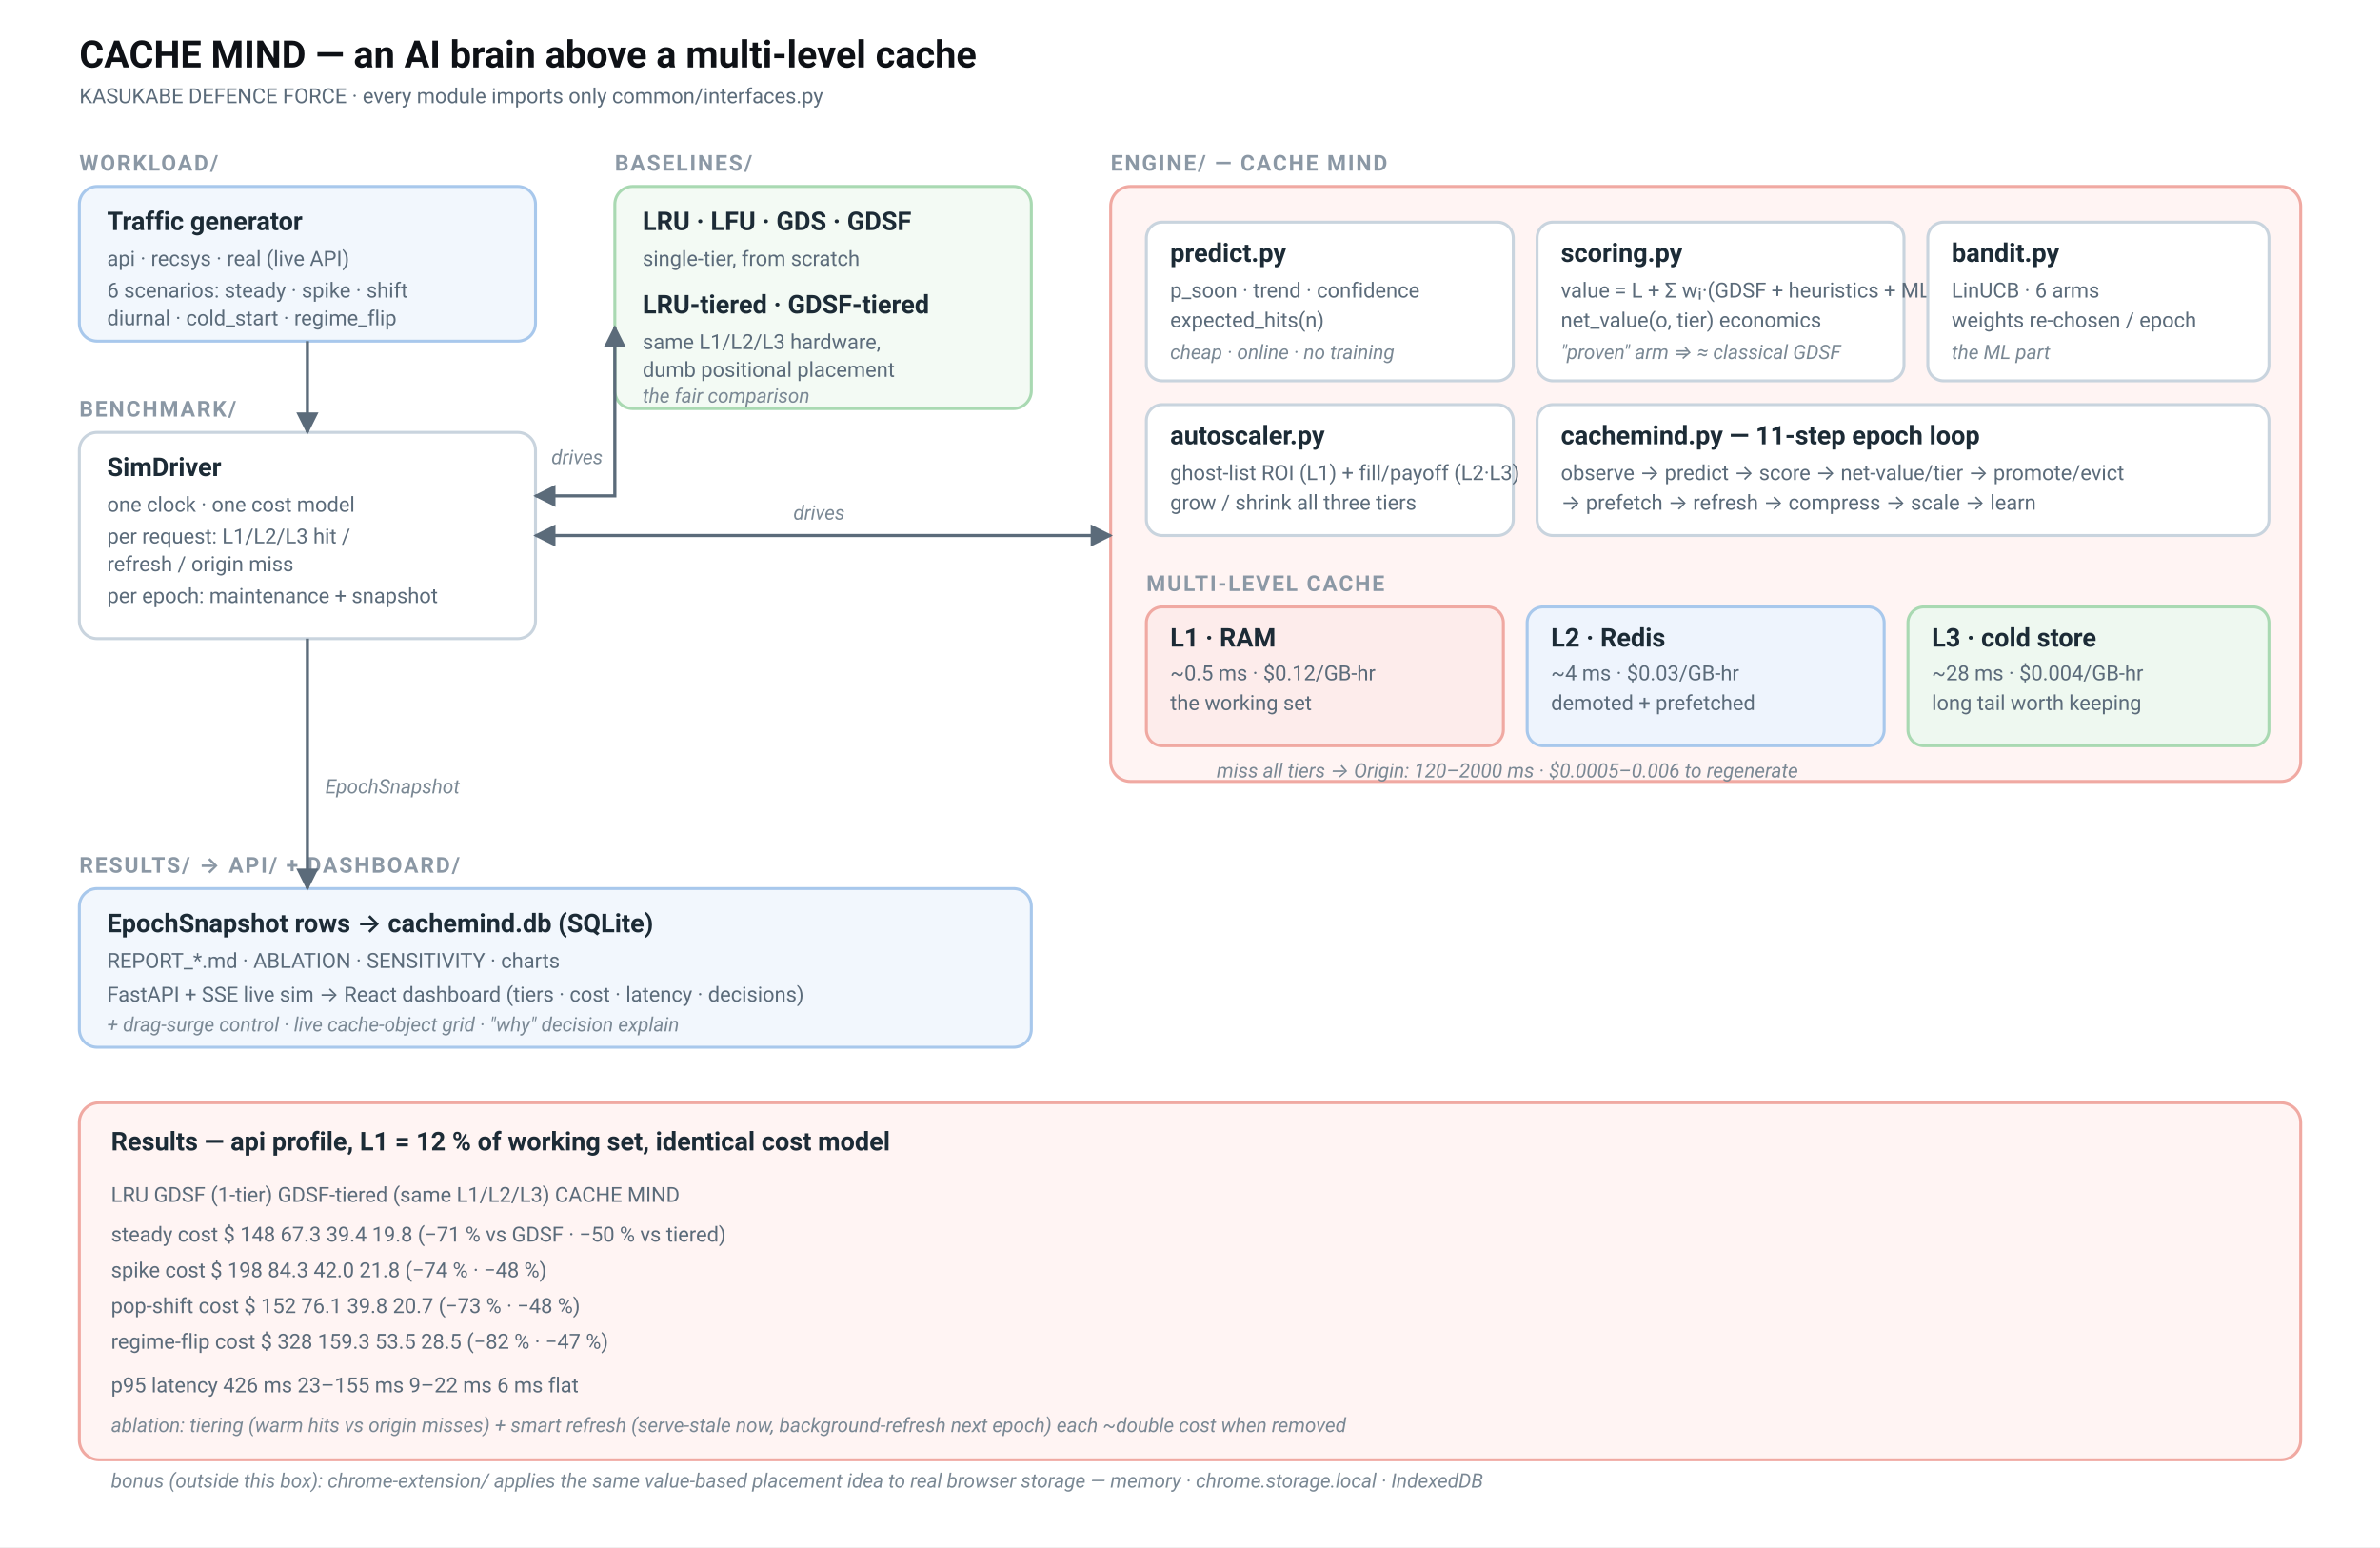
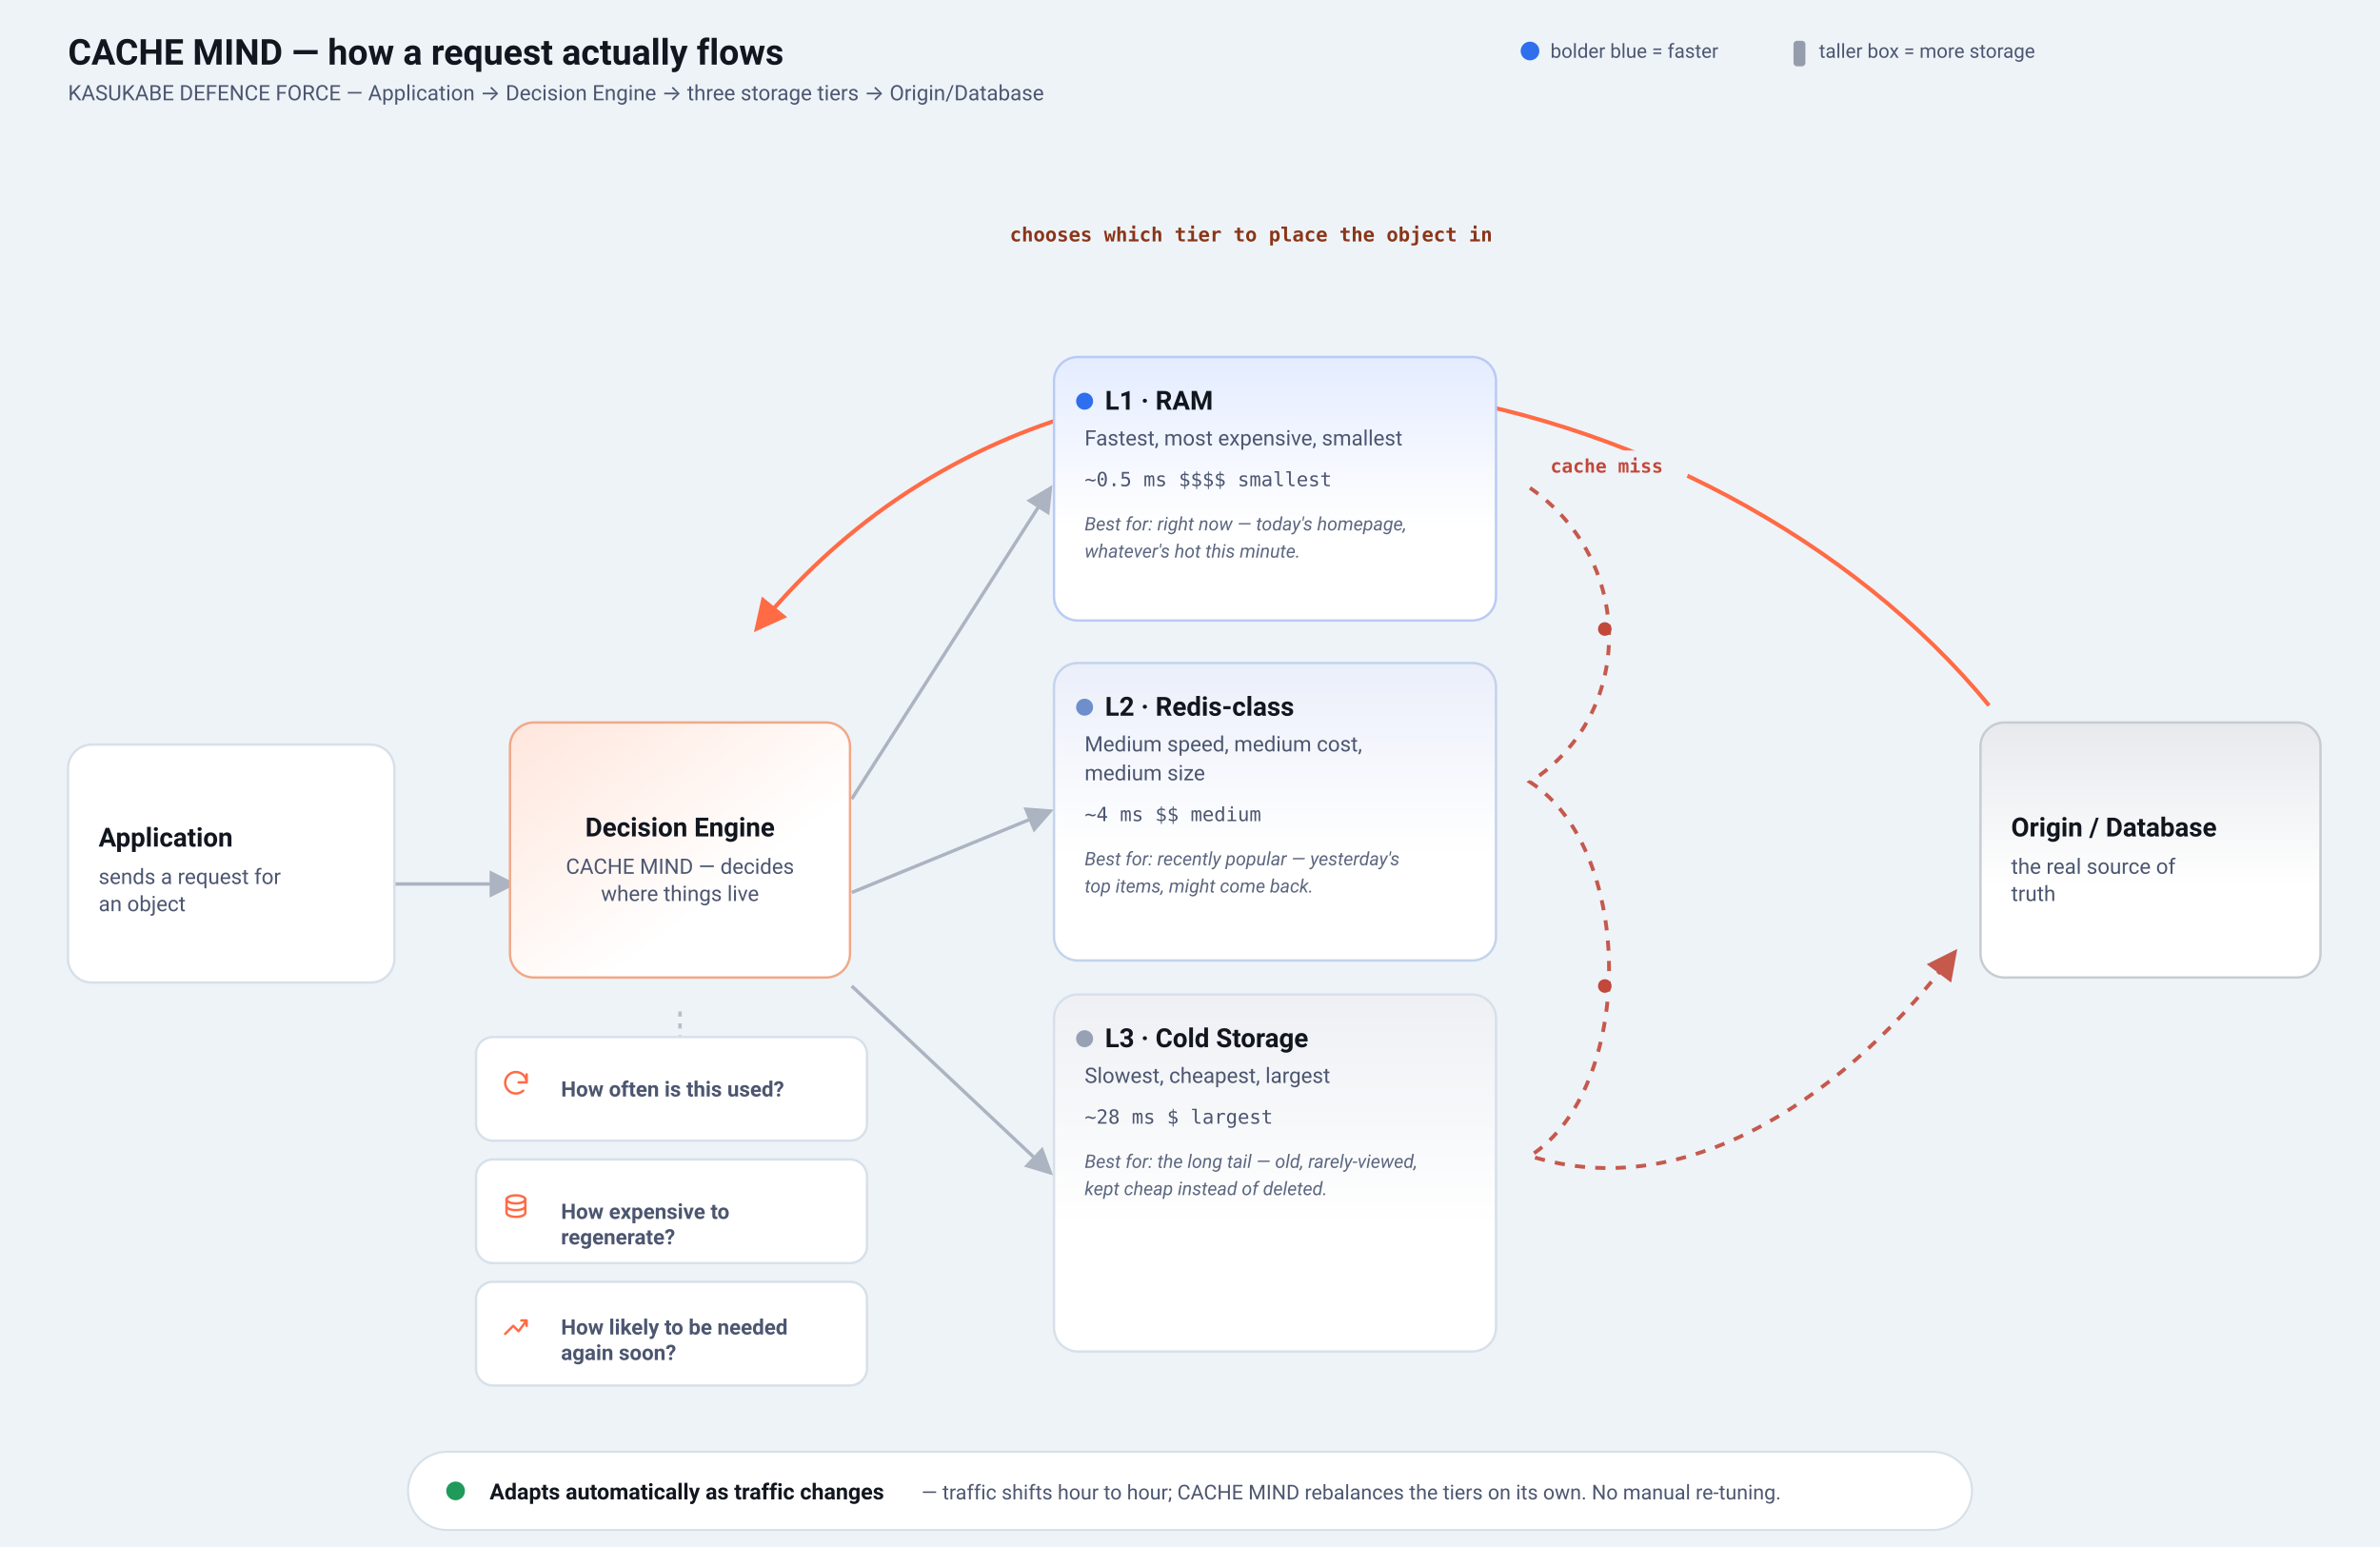
- <svg xmlns="http://www.w3.org/2000/svg" viewBox="0 0 1200 780" font-family="ui-sans-serif,-apple-system,Segoe UI,Roboto,sans-serif">
+ <svg xmlns="http://www.w3.org/2000/svg" viewBox="0 0 1400 910" font-family="'IBM Plex Sans',ui-sans-serif,-apple-system,Segoe UI,Roboto,sans-serif">
  <defs>
-     <marker id="a" viewBox="0 0 10 10" refX="9" refY="5" markerWidth="7" markerHeight="7" orient="auto-start-reverse">
-       <path d="M0 0 L10 5 L0 10 z" fill="#5b6b7a" />
+     <marker id="arrow" markerWidth="9" markerHeight="9" refX="7" refY="4" orient="auto">
+       <path d="M0,0 L8,4 L0,8 Z" fill="#8891a3" />
    </marker>
+     <marker id="arrowMiss" markerWidth="9" markerHeight="9" refX="7" refY="4" orient="auto">
+       <path d="M0,0 L8,4 L0,8 Z" fill="#c1483a" />
+     </marker>
+     <marker id="arrowReturn" markerWidth="9" markerHeight="9" refX="7" refY="4" orient="auto">
+       <path d="M0,0 L8,4 L0,8 Z" fill="#ff6b45" />
+     </marker>
+     <linearGradient id="l1fill" x1="0" y1="0" x2="0" y2="1">
+       <stop offset="0%" stop-color="#e4ecff" />
+       <stop offset="65%" stop-color="#ffffff" />
+     </linearGradient>
+     <linearGradient id="l2fill" x1="0" y1="0" x2="0" y2="1">
+       <stop offset="0%" stop-color="#ebeffa" />
+       <stop offset="65%" stop-color="#ffffff" />
+     </linearGradient>
+     <linearGradient id="l3fill" x1="0" y1="0" x2="0" y2="1">
+       <stop offset="0%" stop-color="#eef0f4" />
+       <stop offset="65%" stop-color="#ffffff" />
+     </linearGradient>
+     <linearGradient id="enginefill" x1="0" y1="0" x2="1" y2="1">
+       <stop offset="0%" stop-color="#ffe6dc" />
+       <stop offset="65%" stop-color="#ffffff" />
+     </linearGradient>
+     <linearGradient id="originfill" x1="0" y1="0" x2="0" y2="1">
+       <stop offset="0%" stop-color="#e7e9ed" />
+       <stop offset="65%" stop-color="#ffffff" />
+     </linearGradient>
    <style>
-       .box{fill:#fff;stroke:#c9d4de;stroke-width:1.5}
-       .lbl{font-size:13px;fill:#1c2b36;font-weight:600}
-       .sub{font-size:10.5px;fill:#5b6b7a}
-       .grp{font-size:11px;fill:#8b98a5;font-weight:700;letter-spacing:.08em}
-       .flow{stroke:#5b6b7a;stroke-width:1.6;fill:none;marker-end:url(#a)}
-       .note{font-size:10px;fill:#7a8894;font-style:italic}
-       .eng{fill:#fff4f3;stroke:#f0a9a2}
-       .base{fill:#f3faf4;stroke:#a9d9b2}
-       .data{fill:#f2f7fd;stroke:#a8c8ec}
-       .l1{fill:#fdeceb;stroke:#f0a9a2}.l2{fill:#eef4fd;stroke:#a8c8ec}.l3{fill:#eef8f0;stroke:#a9d9b2}
+       .box{fill:#ffffff;stroke:#d7e0ea;stroke-width:1.4}
+       .title{font-size:15.5px;font-weight:700;fill:#12161f}
+       .sub{font-size:12.5px;fill:#4c5670}
+       .mono{font-family:'IBM Plex Mono',ui-monospace,monospace;font-size:11.5px;fill:#4c5670}
+       .detail{font-size:11px;font-style:italic;fill:#5c6680}
+       .grp{font-size:11px;fill:#8b96a5;font-weight:700;letter-spacing:.06em}
    </style>
  </defs>
-   <rect width="1200" height="780" fill="#ffffff" />
-   <text x="40" y="34" font-size="19" font-weight="700" fill="#0e1116">CACHE MIND — an AI brain above a multi-level cache</text>
-   <text x="40" y="52" class="sub">KASUKABE DEFENCE FORCE · every module imports only common/interfaces.py</text>
-   <text x="40" y="86" class="grp">WORKLOAD/</text>
-   <rect rx="9" class="box data" x="40" y="94" width="230" height="78" />
-   <text x="54" y="116" class="lbl">Traffic generator</text>
-   <text x="54" y="134" class="sub">api · recsys · real (live API)</text>
-   <text x="54" y="150" class="sub">6 scenarios: steady · spike · shift</text>
-   <text x="54" y="164" class="sub">diurnal · cold_start · regime_flip</text>
-   <text x="40" y="210" class="grp">BENCHMARK/</text>
-   <rect rx="9" class="box" x="40" y="218" width="230" height="104" />
-   <text x="54" y="240" class="lbl">SimDriver</text>
-   <text x="54" y="258" class="sub">one clock · one cost model</text>
-   <text x="54" y="274" class="sub">per request: L1/L2/L3 hit /</text>
-   <text x="54" y="288" class="sub">refresh / origin miss</text>
-   <text x="54" y="304" class="sub">per epoch: maintenance + snapshot</text>
-   <text x="310" y="86" class="grp">BASELINES/</text>
-   <rect rx="9" class="box base" x="310" y="94" width="210" height="112" />
-   <text x="324" y="116" class="lbl">LRU · LFU · GDS · GDSF</text>
-   <text x="324" y="134" class="sub">single-tier, from scratch</text>
-   <text x="324" y="158" class="lbl" font-size="12">LRU-tiered · GDSF-tiered</text>
-   <text x="324" y="176" class="sub">same L1/L2/L3 hardware,</text>
-   <text x="324" y="190" class="sub">dumb positional placement</text>
-   <text x="324" y="203" class="note">the fair comparison</text>
-   <text x="560" y="86" class="grp">ENGINE/ — CACHE MIND</text>
-   <rect rx="10" class="box eng" x="560" y="94" width="600" height="300" />
-   <rect rx="8" class="box" x="578" y="112" width="185" height="80" />
-   <text x="590" y="132" class="lbl">predict.py</text>
-   <text x="590" y="150" class="sub">p_soon · trend · confidence</text>
-   <text x="590" y="165" class="sub">expected_hits(n)</text>
-   <text x="590" y="181" class="note">cheap · online · no training</text>
-   <rect rx="8" class="box" x="775" y="112" width="185" height="80" />
-   <text x="787" y="132" class="lbl">scoring.py</text>
-   <text x="787" y="150" class="sub">value = L + Σ wᵢ·(GDSF + heuristics + ML)</text>
-   <text x="787" y="165" class="sub">net_value(o, tier) economics</text>
-   <text x="787" y="181" class="note">"proven" arm ⇒ ≈ classical GDSF</text>
-   <rect rx="8" class="box" x="972" y="112" width="172" height="80" />
-   <text x="984" y="132" class="lbl">bandit.py</text>
-   <text x="984" y="150" class="sub">LinUCB · 6 arms</text>
-   <text x="984" y="165" class="sub">weights re-chosen / epoch</text>
-   <text x="984" y="181" class="note">the ML part</text>
-   <rect rx="8" class="box" x="578" y="204" width="185" height="66" />
-   <text x="590" y="224" class="lbl">autoscaler.py</text>
-   <text x="590" y="242" class="sub">ghost-list ROI (L1) + fill/payoff (L2·L3)</text>
-   <text x="590" y="257" class="sub">grow / shrink all three tiers</text>
-   <rect rx="8" class="box" x="775" y="204" width="369" height="66" />
-   <text x="787" y="224" class="lbl">cachemind.py — 11-step epoch loop</text>
-   <text x="787" y="242" class="sub">observe → predict → score → net-value/tier → promote/evict</text>
-   <text x="787" y="257" class="sub">→ prefetch → refresh → compress → scale → learn</text>
-   <text x="578" y="298" class="grp">MULTI-LEVEL CACHE</text>
-   <rect rx="8" class="box l1" x="578" y="306" width="180" height="70" />
-   <text x="590" y="326" class="lbl">L1 · RAM</text>
-   <text x="590" y="343" class="sub">~0.5 ms · $0.12/GB-hr</text>
-   <text x="590" y="358" class="sub">the working set</text>
-   <rect rx="8" class="box l2" x="770" y="306" width="180" height="70" />
-   <text x="782" y="326" class="lbl">L2 · Redis</text>
-   <text x="782" y="343" class="sub">~4 ms · $0.03/GB-hr</text>
-   <text x="782" y="358" class="sub">demoted + prefetched</text>
-   <rect rx="8" class="box l3" x="962" y="306" width="182" height="70" />
-   <text x="974" y="326" class="lbl">L3 · cold store</text>
-   <text x="974" y="343" class="sub">~28 ms · $0.004/GB-hr</text>
-   <text x="974" y="358" class="sub">long tail worth keeping</text>
-   <text x="760" y="392" class="note" text-anchor="middle">miss all tiers → Origin: 120–2000 ms · $0.0005–0.006 to regenerate</text>
-   <text x="40" y="440" class="grp">RESULTS/  →  API/ + DASHBOARD/</text>
-   <rect rx="9" class="box data" x="40" y="448" width="480" height="80" />
-   <text x="54" y="470" class="lbl">EpochSnapshot rows → cachemind.db (SQLite)</text>
-   <text x="54" y="488" class="sub">REPORT_*.md · ABLATION · SENSITIVITY · charts</text>
-   <text x="54" y="505" class="sub">FastAPI + SSE live sim → React dashboard (tiers · cost · latency · decisions)</text>
-   <text x="54" y="520" class="note">+ drag-surge control · live cache-object grid · "why" decision explain</text>
-   <rect rx="10" class="box eng" x="40" y="556" width="1120" height="180" />
-   <text x="56" y="580" class="lbl">Results — api profile, L1 = 12 % of working set, identical cost model</text>
-   <text x="56" y="606" class="sub">                    LRU     GDSF (1-tier)   GDSF-tiered (same L1/L2/L3)   CACHE MIND</text>
-   <text x="56" y="626" class="sub">  steady      cost $  148       67.3             39.4                        19.8    (−71 % vs GDSF · −50 % vs tiered)</text>
-   <text x="56" y="644" class="sub">  spike       cost $  198       84.3             42.0                        21.8    (−74 % · −48 %)</text>
-   <text x="56" y="662" class="sub">  pop-shift   cost $  152       76.1             39.8                        20.7    (−73 % · −48 %)</text>
-   <text x="56" y="680" class="sub">  regime-flip cost $  328      159.3             53.5                        28.5    (−82 % · −47 %)</text>
-   <text x="56" y="702" class="sub">  p95 latency       426 ms   23–155 ms         9–22 ms                    6 ms flat</text>
-   <text x="56" y="722" class="note">ablation: tiering (warm hits vs origin misses) + smart refresh (serve-stale now, background-refresh next epoch) each ~double cost when removed</text>
-   <text x="56" y="750" class="note">bonus (outside this box): chrome-extension/ applies the same value-based placement idea to real browser storage — memory · chrome.storage.local · IndexedDB</text>
-   <path class="flow" d="M155 172 L155 218" />
-   <path class="flow" d="M270 250 L310 250 L310 165" marker-start="url(#a)" />
-   <text x="278" y="234" class="note">drives</text>
-   <path class="flow" d="M270 270 L560 270" marker-start="url(#a)" />
-   <text x="400" y="262" class="note">drives</text>
-   <path class="flow" d="M155 322 L155 448" />
-   <text x="164" y="400" class="note">EpochSnapshot</text>
+   <rect width="1400" height="910" fill="#eef3f8" />
+   <text x="40" y="38" font-size="21" font-weight="700" fill="#12161f">CACHE MIND — how a request actually flows</text>
+   <text x="40" y="59" class="sub">KASUKABE DEFENCE FORCE — Application → Decision Engine → three storage tiers → Origin/Database</text>
+   <g font-size="11.5px" fill="#4c5670">
+     <circle cx="900" cy="30" r="5.5" fill="#2f6fed" />
+     <text x="912" y="34">bolder blue = faster</text>
+     <rect x="1055" y="24" width="7" height="15" rx="2" fill="#4c5670" opacity=".55" />
+     <text x="1070" y="34">taller box = more storage</text>
+   </g>
+   <g transform="translate(0,80)">
+     <path d="M1170,335 C 1010,140 640,50 445,290" fill="none" stroke="#ff6b45" stroke-width="2.4" marker-end="url(#arrowReturn)" />
+     <rect x="586" y="47" width="352" height="20" rx="5" fill="#eef3f8" />
+     <text x="594" y="62" font-family="'IBM Plex Mono',monospace" font-size="11.5" font-weight="600" fill="#8a3517">chooses which tier to place the object in</text>
+     <path d="M232,440 L302,440" fill="none" stroke="#8891a3" stroke-width="2" opacity=".65" marker-end="url(#arrow)" />
+     <path d="M400,515 L400,530" fill="none" stroke="#8891a3" stroke-width="2" stroke-dasharray="3 4" opacity=".55" />
+     <path d="M501,390 L618,207" fill="none" stroke="#8891a3" stroke-width="2" opacity=".65" marker-end="url(#arrow)" />
+     <path d="M501,445 L618,397" fill="none" stroke="#8891a3" stroke-width="2" opacity=".65" marker-end="url(#arrow)" />
+     <path d="M501,500 L618,610" fill="none" stroke="#8891a3" stroke-width="2" opacity=".65" marker-end="url(#arrow)" />
+     <path d="M900,207 C 962,250 962,340 900,380 C 962,420 962,560 900,600 C 995,630 1090,560 1150,480" fill="none" stroke="#c1483a" stroke-width="2.25" stroke-dasharray="6 6" opacity=".9" marker-end="url(#arrowMiss)" />
+     <circle cx="944" cy="290" r="4" fill="#c1483a" />
+     <circle cx="944" cy="500" r="4" fill="#c1483a" />
+     <rect x="905" y="185" width="88" height="18" rx="5" fill="#eef3f8" />
+     <text x="912" y="198" font-family="'IBM Plex Mono',monospace" font-size="11" font-weight="600" fill="#c1483a">cache miss</text>
+     <rect class="box" x="40" y="358" width="192" height="140" rx="14" />
+     <text x="58" y="418" class="title">Application</text>
+     <text x="58" y="440" class="sub">sends a request for</text>
+     <text x="58" y="456" class="sub">an object</text>
+     <rect x="300" y="345" width="200" height="150" rx="14" fill="url(#enginefill)" stroke="#f0a988" stroke-width="1.4" />
+     <text x="400" y="412" text-anchor="middle" class="title" fill="#8a3517">Decision Engine</text>
+     <text x="400" y="434" text-anchor="middle" class="sub">CACHE MIND — decides</text>
+     <text x="400" y="450" text-anchor="middle" class="sub">where things live</text>
+     <g>
+       <rect class="box" x="280" y="530" width="230" height="61" rx="10" />
+       <g transform="translate(294,548) scale(0.79)" fill="none" stroke="#ff6b45" stroke-width="1.8" stroke-linecap="round" stroke-linejoin="round">
+         <path d="M20 11a8 8 0 1 0-2.6 6.2M20 5v6h-6" />
+       </g>
+       <text x="330" y="565" class="sub" font-weight="600" fill="#12161f">How often is this used?</text>
+       <rect class="box" x="280" y="602" width="230" height="61" rx="10" />
+       <g transform="translate(294,620) scale(0.79)" fill="none" stroke="#ff6b45" stroke-width="1.8" stroke-linecap="round">
+         <ellipse cx="12" cy="7" rx="7" ry="3" />
+         <path d="M5 7v5c0 1.7 3.1 3 7 3s7-1.3 7-3V7M5 12v5c0 1.7 3.1 3 7 3s7-1.3 7-3v-5" />
+       </g>
+       <text x="330" y="637" class="sub" font-weight="600" fill="#12161f">How expensive to</text>
+       <text x="330" y="652" class="sub" font-weight="600" fill="#12161f">regenerate?</text>
+       <rect class="box" x="280" y="674" width="230" height="61" rx="10" />
+       <g transform="translate(294,692) scale(0.79)" fill="none" stroke="#ff6b45" stroke-width="1.8" stroke-linecap="round" stroke-linejoin="round">
+         <path d="M4 16l6-6 4 4 6-8M20 6h-4M20 6v4" />
+       </g>
+       <text x="330" y="705" class="sub" font-weight="600" fill="#12161f">How likely to be needed</text>
+       <text x="330" y="720" class="sub" font-weight="600" fill="#12161f">again soon?</text>
+     </g>
+     <rect x="620" y="130" width="260" height="155" rx="14" fill="url(#l1fill)" stroke="#b9caf5" stroke-width="1.4" />
+     <circle cx="638" cy="156" r="5" fill="#2f6fed" />
+     <text x="650" y="161" class="title">L1 · RAM</text>
+     <text x="638" y="182" class="sub">Fastest, most expensive, smallest</text>
+     <text x="638" y="206" class="mono">~0.5 ms   $$$$   smallest</text>
+     <text x="638" y="232" class="detail">Best for: right now — today's homepage,</text>
+     <text x="638" y="248" class="detail">whatever's hot this minute.</text>
+     <rect x="620" y="310" width="260" height="175" rx="14" fill="url(#l2fill)" stroke="#c3d3ec" stroke-width="1.4" />
+     <circle cx="638" cy="336" r="5" fill="#6e8fcc" />
+     <text x="650" y="341" class="title">L2 · Redis-class</text>
+     <text x="638" y="362" class="sub">Medium speed, medium cost,</text>
+     <text x="638" y="379" class="sub">medium size</text>
+     <text x="638" y="403" class="mono">~4 ms   $$   medium</text>
+     <text x="638" y="429" class="detail">Best for: recently popular — yesterday's</text>
+     <text x="638" y="445" class="detail">top items, might come back.</text>
+     <rect x="620" y="505" width="260" height="210" rx="14" fill="url(#l3fill)" stroke="#d7e0ea" stroke-width="1.4" />
+     <circle cx="638" cy="531" r="5" fill="#96a1b4" />
+     <text x="650" y="536" class="title">L3 · Cold Storage</text>
+     <text x="638" y="557" class="sub">Slowest, cheapest, largest</text>
+     <text x="638" y="581" class="mono">~28 ms   $   largest</text>
+     <text x="638" y="607" class="detail">Best for: the long tail — old, rarely-viewed,</text>
+     <text x="638" y="623" class="detail">kept cheap instead of deleted.</text>
+     <rect x="1165" y="345" width="200" height="150" rx="14" fill="url(#originfill)" stroke="#c7ccd4" stroke-width="1.4" />
+     <text x="1183" y="412" class="title" fill="#414c60">Origin / Database</text>
+     <text x="1183" y="434" class="sub">the real source of</text>
+     <text x="1183" y="450" class="sub">truth</text>
+   </g>
+   <g transform="translate(700,878)">
+     <rect x="-460" y="-24" width="920" height="46" rx="23" fill="#ffffff" stroke="#d7e0ea" stroke-width="1.2" />
+     <circle cx="-432" cy="-1" r="5.5" fill="#1f9a5a" />
+     <text x="-412" y="4" font-size="13" font-weight="700" fill="#12161f">Adapts automatically as traffic changes</text>
+     <text x="-158" y="4" font-size="12" fill="#4c5670"> — traffic shifts hour to hour; CACHE MIND rebalances the tiers on its own. No manual re-tuning.</text>
+   </g>
</svg>
